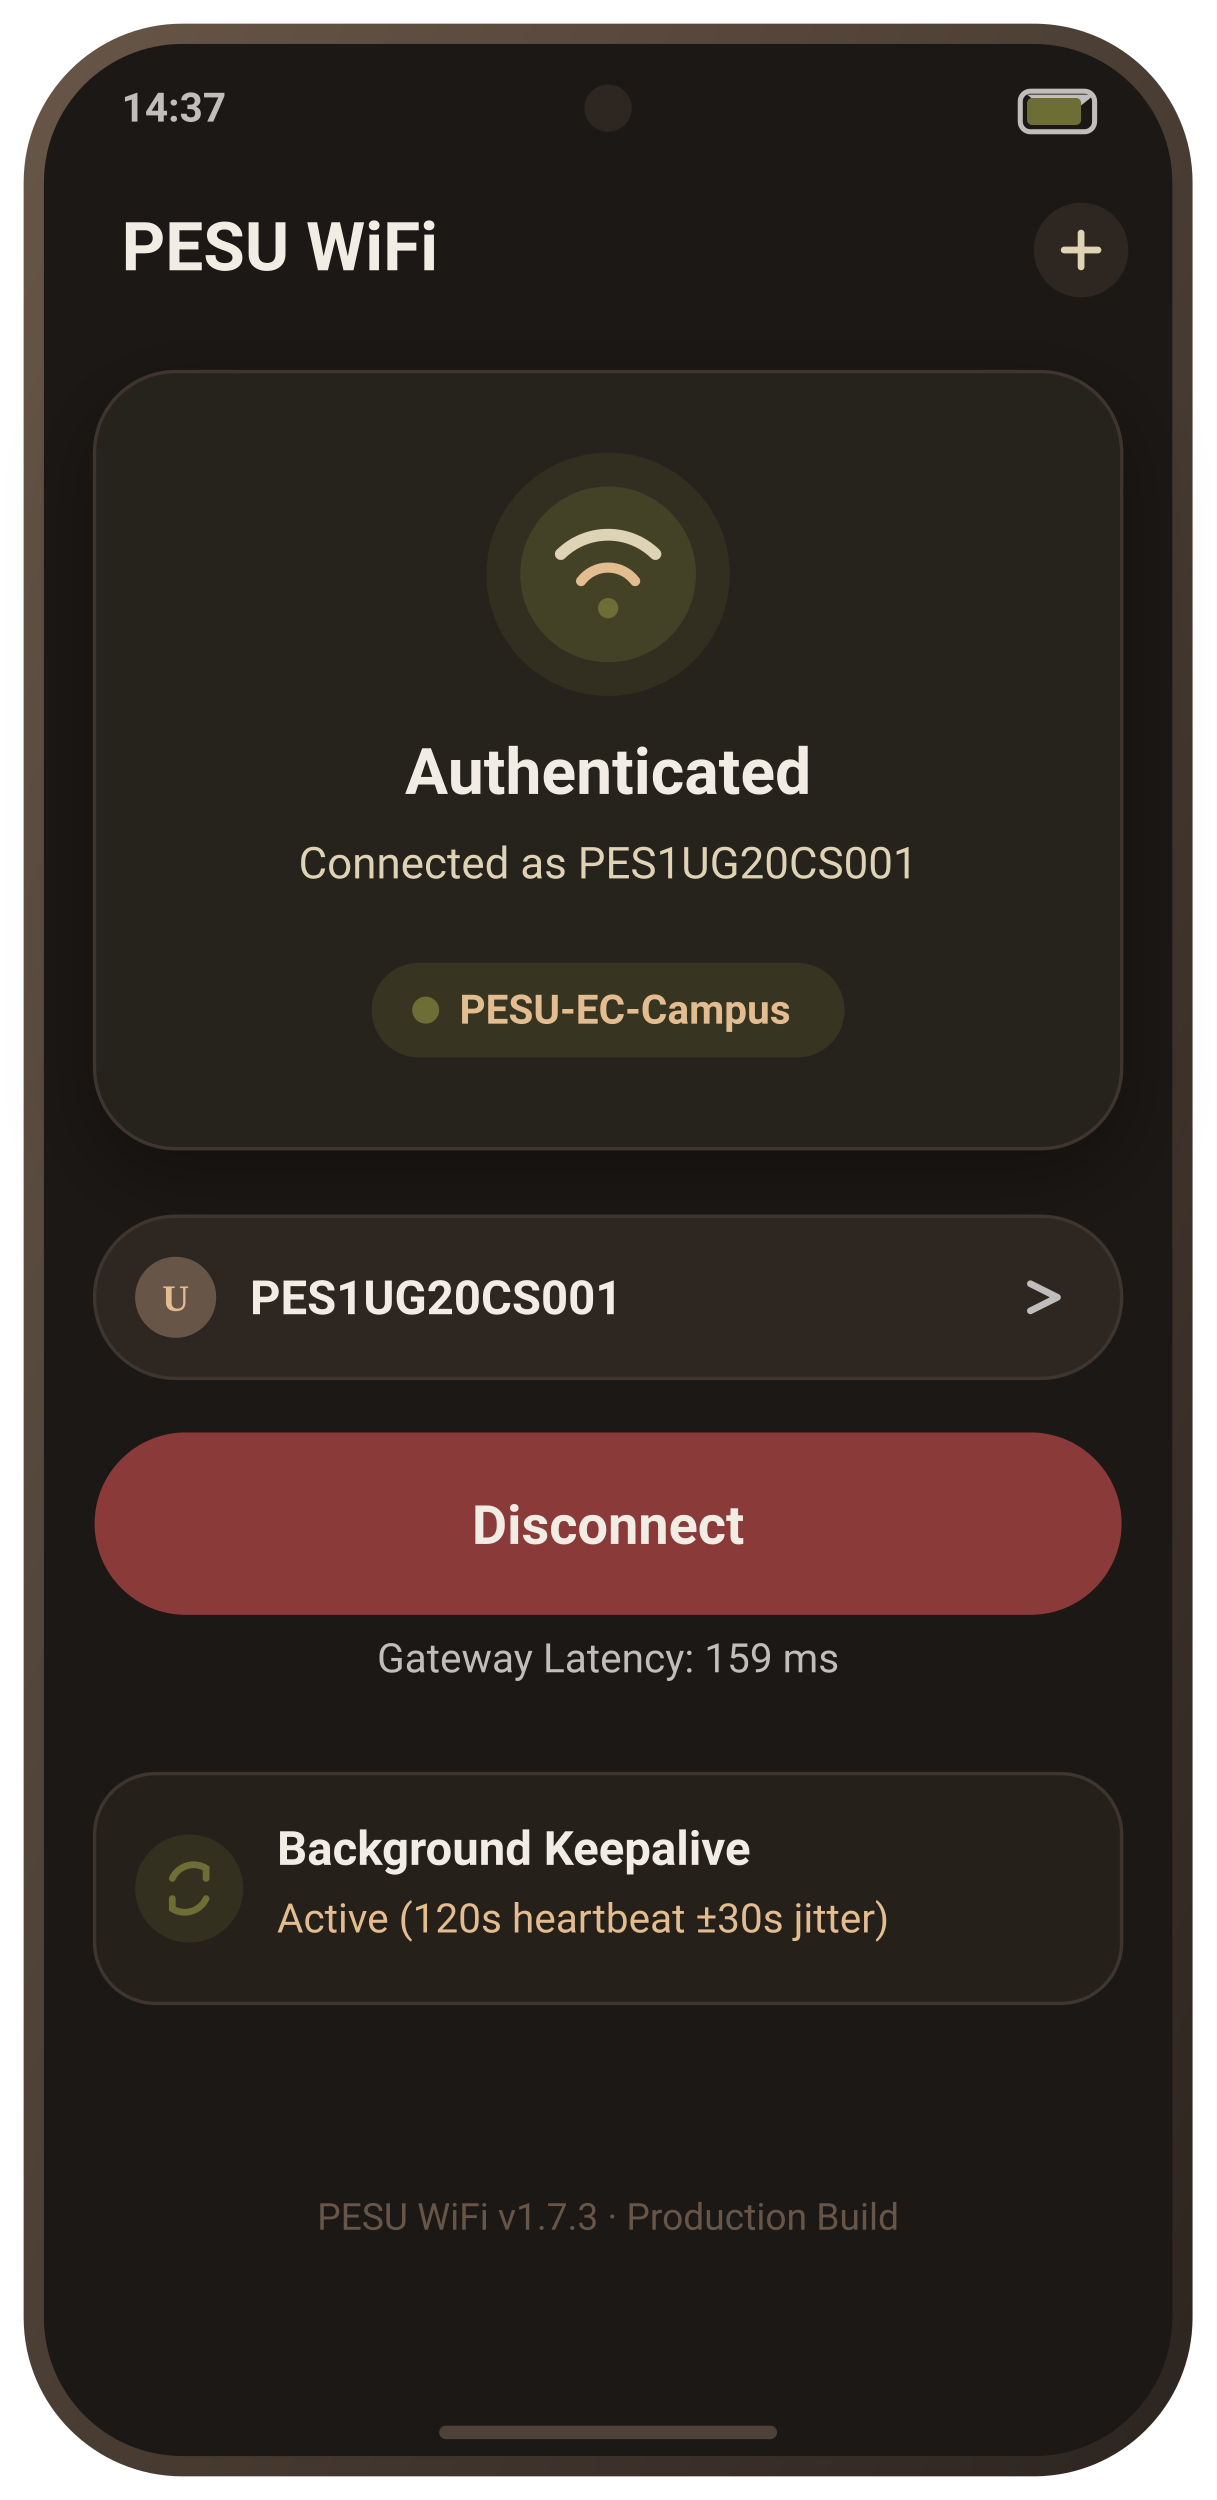
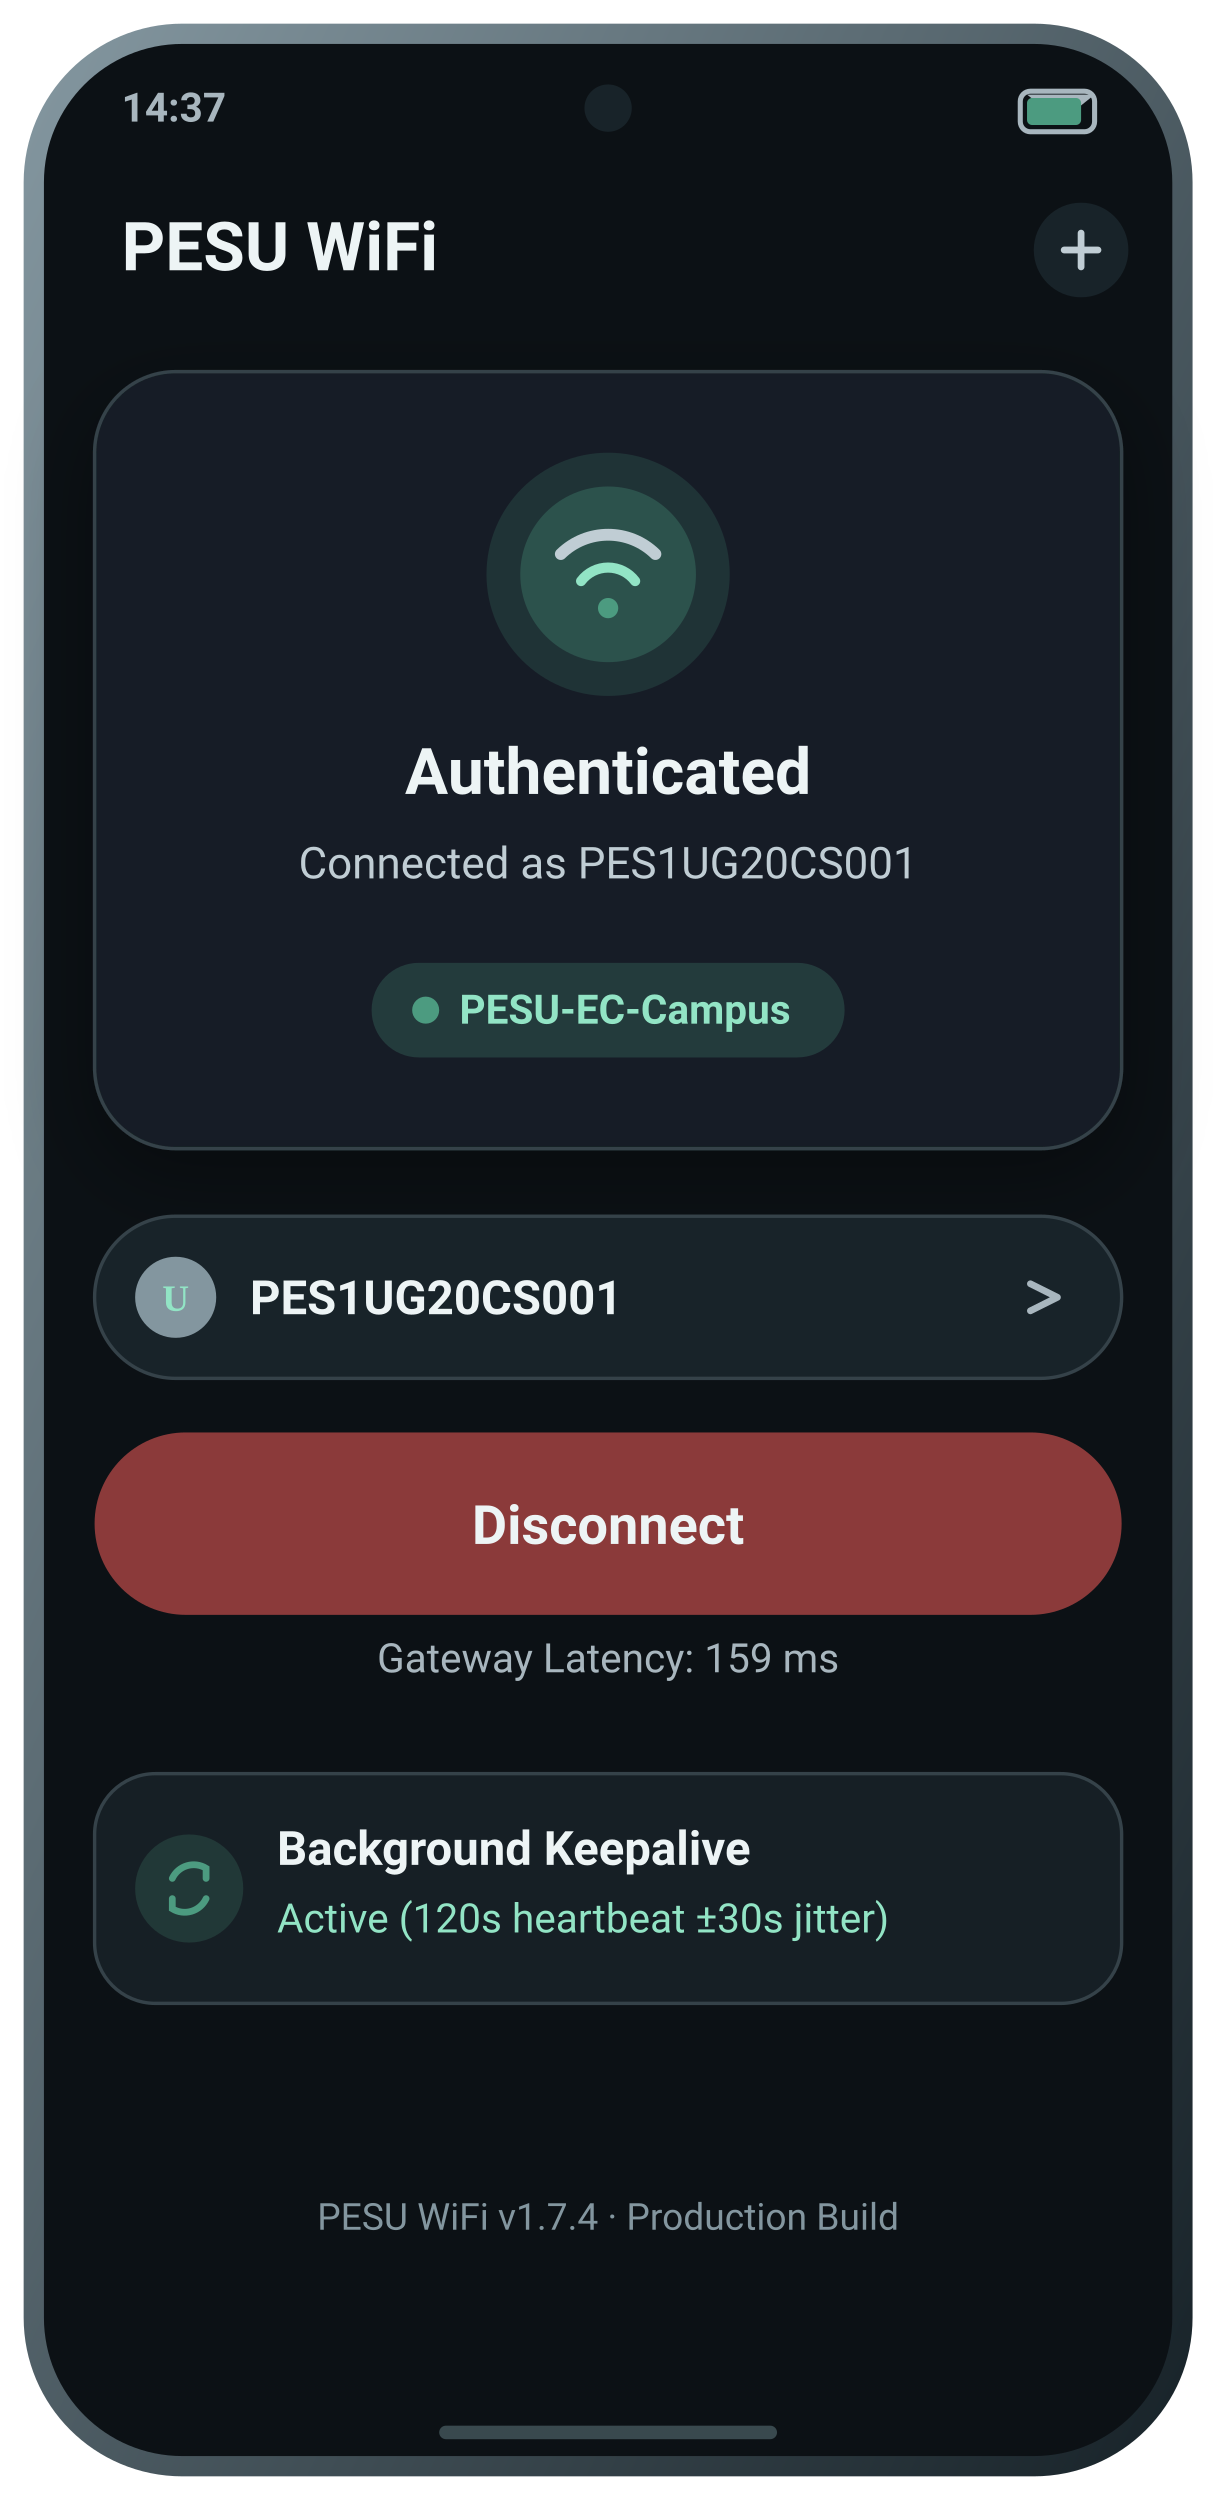
<svg xmlns="http://www.w3.org/2000/svg" viewBox="0 0 360 740" width="100%" height="100%">
  <defs>
    <linearGradient id="phoneBorder" x1="0%" y1="0%" x2="100%" y2="100%">
-       <stop offset="0%" stop-color="#675647" />
-       <stop offset="100%" stop-color="#2D2520" />
+       <stop offset="0%" stop-color="#83969f" />
+       <stop offset="100%" stop-color="#182329" />
    </linearGradient>
    <filter id="cardShadow" x="-10%" y="-10%" width="120%" height="120%">
      <feDropShadow dx="0" dy="8" stdDeviation="12" flood-color="#000000" flood-opacity="0.35" />
    </filter>
  </defs>
-   <rect x="10" y="10" width="340" height="720" rx="44" fill="#1C1815" stroke="url(#phoneBorder)" stroke-width="6" />
-   <circle cx="180" cy="32" r="7" fill="#2E2620" />
-   <text x="36" y="36" fill="#C0BDBC" font-family="-apple-system, BlinkMacSystemFont, 'Segoe UI', Roboto, sans-serif" font-size="12" font-weight="600">14:37</text>
-   <path d="M304 28 L314 36 L324 28 Z" fill="#C0BDBC" />
-   <rect x="302" y="27" width="22" height="12" rx="3" fill="none" stroke="#C0BDBC" stroke-width="1.5" />
-   <rect x="304" y="29" width="16" height="8" rx="1.5" fill="#6C6E36" />
-   <text x="36" y="80" fill="#F2EDE4" font-family="-apple-system, BlinkMacSystemFont, 'Segoe UI', Roboto, sans-serif" font-size="20" font-weight="700">PESU WiFi</text>
-   <circle cx="320" cy="74" r="14" fill="#2E2620" />
-   <path d="M315 74 H325 M320 69 V79" stroke="#DFD3B5" stroke-width="2" stroke-linecap="round" />
+   <rect x="10" y="10" width="340" height="720" rx="44" fill="#0c1115" stroke="url(#phoneBorder)" stroke-width="6" />
+   <circle cx="180" cy="32" r="7" fill="#182329" />
+   <text x="36" y="36" fill="#a8b6be" font-family="-apple-system, BlinkMacSystemFont, 'Segoe UI', Roboto, sans-serif" font-size="12" font-weight="600">14:37</text>
+   <path d="M304 28 L314 36 L324 28 Z" fill="#a8b6be" />
+   <rect x="302" y="27" width="22" height="12" rx="3" fill="none" stroke="#a8b6be" stroke-width="1.5" />
+   <rect x="304" y="29" width="16" height="8" rx="1.5" fill="#4c9b80" />
+   <text x="36" y="80" fill="#edf4f5" font-family="-apple-system, BlinkMacSystemFont, 'Segoe UI', Roboto, sans-serif" font-size="20" font-weight="700">PESU WiFi</text>
+   <circle cx="320" cy="74" r="14" fill="#182329" />
+   <path d="M315 74 H325 M320 69 V79" stroke="#c0cdd4" stroke-width="2" stroke-linecap="round" />
  <g filter="url(#cardShadow)">
-     <rect x="28" y="110" width="304" height="230" rx="24" fill="#26201B" stroke="#3D352E" stroke-width="1" />
+     <rect x="28" y="110" width="304" height="230" rx="24" fill="#161f25" stroke="#354249" stroke-width="1" />
  </g>
-   <circle cx="180" cy="170" r="36" fill="#6C6E36" fill-opacity="0.18" />
-   <circle cx="180" cy="170" r="26" fill="#6C6E36" fill-opacity="0.3" />
-   <path d="M166 164 A20 20 0 0 1 194 164" fill="none" stroke="#DFD3B5" stroke-width="3.5" stroke-linecap="round" />
-   <path d="M172 172 A10 10 0 0 1 188 172" fill="none" stroke="#E3BD90" stroke-width="3" stroke-linecap="round" />
-   <circle cx="180" cy="180" r="3" fill="#6C6E36" />
-   <text x="180" y="235" text-anchor="middle" fill="#F2EDE4" font-family="-apple-system, BlinkMacSystemFont, 'Segoe UI', Roboto, sans-serif" font-size="19" font-weight="700">Authenticated</text>
-   <text x="180" y="260" text-anchor="middle" fill="#DFD3B5" font-family="-apple-system, BlinkMacSystemFont, 'Segoe UI', Roboto, sans-serif" font-size="13">Connected as PES1UG20CS001</text>
-   <rect x="110" y="285" width="140" height="28" rx="14" fill="#6C6E36" fill-opacity="0.25" />
-   <circle cx="126" cy="299" r="4" fill="#6C6E36" />
-   <text x="136" y="303" fill="#E3BD90" font-family="-apple-system, BlinkMacSystemFont, 'Segoe UI', Roboto, sans-serif" font-size="12" font-weight="600">PESU-EC-Campus</text>
-   <rect x="28" y="360" width="304" height="48" rx="24" fill="#2E2620" stroke="#3D352E" stroke-width="1" />
-   <circle cx="52" cy="384" r="12" fill="#675647" />
-   <text x="52" y="388" text-anchor="middle" fill="#E3BD90" font-size="11" font-weight="bold">U</text>
-   <text x="74" y="389" fill="#F2EDE4" font-family="-apple-system, BlinkMacSystemFont, 'Segoe UI', Roboto, sans-serif" font-size="14" font-weight="600">PES1UG20CS001</text>
-   <path d="M305 380 L313 384 L305 388" fill="none" stroke="#C0BDBC" stroke-width="2" stroke-linecap="round" stroke-linejoin="round" />
+   <circle cx="180" cy="170" r="36" fill="#4c9b80" fill-opacity="0.18" />
+   <circle cx="180" cy="170" r="26" fill="#4c9b80" fill-opacity="0.3" />
+   <path d="M166 164 A20 20 0 0 1 194 164" fill="none" stroke="#c0cdd4" stroke-width="3.5" stroke-linecap="round" />
+   <path d="M172 172 A10 10 0 0 1 188 172" fill="none" stroke="#92e4c5" stroke-width="3" stroke-linecap="round" />
+   <circle cx="180" cy="180" r="3" fill="#4c9b80" />
+   <text x="180" y="235" text-anchor="middle" fill="#edf4f5" font-family="-apple-system, BlinkMacSystemFont, 'Segoe UI', Roboto, sans-serif" font-size="19" font-weight="700">Authenticated</text>
+   <text x="180" y="260" text-anchor="middle" fill="#c0cdd4" font-family="-apple-system, BlinkMacSystemFont, 'Segoe UI', Roboto, sans-serif" font-size="13">Connected as PES1UG20CS001</text>
+   <rect x="110" y="285" width="140" height="28" rx="14" fill="#4c9b80" fill-opacity="0.25" />
+   <circle cx="126" cy="299" r="4" fill="#4c9b80" />
+   <text x="136" y="303" fill="#92e4c5" font-family="-apple-system, BlinkMacSystemFont, 'Segoe UI', Roboto, sans-serif" font-size="12" font-weight="600">PESU-EC-Campus</text>
+   <rect x="28" y="360" width="304" height="48" rx="24" fill="#182329" stroke="#354249" stroke-width="1" />
+   <circle cx="52" cy="384" r="12" fill="#83969f" />
+   <text x="52" y="388" text-anchor="middle" fill="#92e4c5" font-size="11" font-weight="bold">U</text>
+   <text x="74" y="389" fill="#edf4f5" font-family="-apple-system, BlinkMacSystemFont, 'Segoe UI', Roboto, sans-serif" font-size="14" font-weight="600">PES1UG20CS001</text>
+   <path d="M305 380 L313 384 L305 388" fill="none" stroke="#a8b6be" stroke-width="2" stroke-linecap="round" stroke-linejoin="round" />
  <rect x="28" y="424" width="304" height="54" rx="27" fill="#8B3A3A" />
-   <text x="180" y="457" text-anchor="middle" fill="#F2EDE4" font-family="-apple-system, BlinkMacSystemFont, 'Segoe UI', Roboto, sans-serif" font-size="16" font-weight="700">Disconnect</text>
-   <text x="180" y="495" text-anchor="middle" fill="#C0BDBC" font-family="-apple-system, BlinkMacSystemFont, 'Segoe UI', Roboto, sans-serif" font-size="12">Gateway Latency: 159 ms</text>
-   <rect x="28" y="525" width="304" height="68" rx="18" fill="#26201B" stroke="#3D352E" stroke-width="1" />
-   <circle cx="56" cy="559" r="16" fill="#6C6E36" fill-opacity="0.2" />
-   <path d="M51 556 A7 7 0 0 1 61 553 L61 556" fill="none" stroke="#6C6E36" stroke-width="2" stroke-linecap="round" />
-   <path d="M61 562 A7 7 0 0 1 51 565 L51 562" fill="none" stroke="#6C6E36" stroke-width="2" stroke-linecap="round" />
-   <text x="82" y="552" fill="#F2EDE4" font-family="-apple-system, BlinkMacSystemFont, 'Segoe UI', Roboto, sans-serif" font-size="14" font-weight="600">Background Keepalive</text>
-   <text x="82" y="572" fill="#E3BD90" font-family="-apple-system, BlinkMacSystemFont, 'Segoe UI', Roboto, sans-serif" font-size="12">Active (120s heartbeat ±30s jitter)</text>
-   <text x="180" y="660" text-anchor="middle" fill="#675647" font-family="-apple-system, BlinkMacSystemFont, 'Segoe UI', Roboto, sans-serif" font-size="11">PESU WiFi v1.7.3 · Production Build</text>
-   <rect x="130" y="718" width="100" height="4" rx="2" fill="#4D4238" />
+   <text x="180" y="457" text-anchor="middle" fill="#edf4f5" font-family="-apple-system, BlinkMacSystemFont, 'Segoe UI', Roboto, sans-serif" font-size="16" font-weight="700">Disconnect</text>
+   <text x="180" y="495" text-anchor="middle" fill="#a8b6be" font-family="-apple-system, BlinkMacSystemFont, 'Segoe UI', Roboto, sans-serif" font-size="12">Gateway Latency: 159 ms</text>
+   <rect x="28" y="525" width="304" height="68" rx="18" fill="#161f25" stroke="#354249" stroke-width="1" />
+   <circle cx="56" cy="559" r="16" fill="#4c9b80" fill-opacity="0.2" />
+   <path d="M51 556 A7 7 0 0 1 61 553 L61 556" fill="none" stroke="#4c9b80" stroke-width="2" stroke-linecap="round" />
+   <path d="M61 562 A7 7 0 0 1 51 565 L51 562" fill="none" stroke="#4c9b80" stroke-width="2" stroke-linecap="round" />
+   <text x="82" y="552" fill="#edf4f5" font-family="-apple-system, BlinkMacSystemFont, 'Segoe UI', Roboto, sans-serif" font-size="14" font-weight="600">Background Keepalive</text>
+   <text x="82" y="572" fill="#92e4c5" font-family="-apple-system, BlinkMacSystemFont, 'Segoe UI', Roboto, sans-serif" font-size="12">Active (120s heartbeat ±30s jitter)</text>
+   <text x="180" y="660" text-anchor="middle" fill="#83969f" font-family="-apple-system, BlinkMacSystemFont, 'Segoe UI', Roboto, sans-serif" font-size="11">PESU WiFi v1.7.4 · Production Build</text>
+   <rect x="130" y="718" width="100" height="4" rx="2" fill="#39494e" />
</svg>
